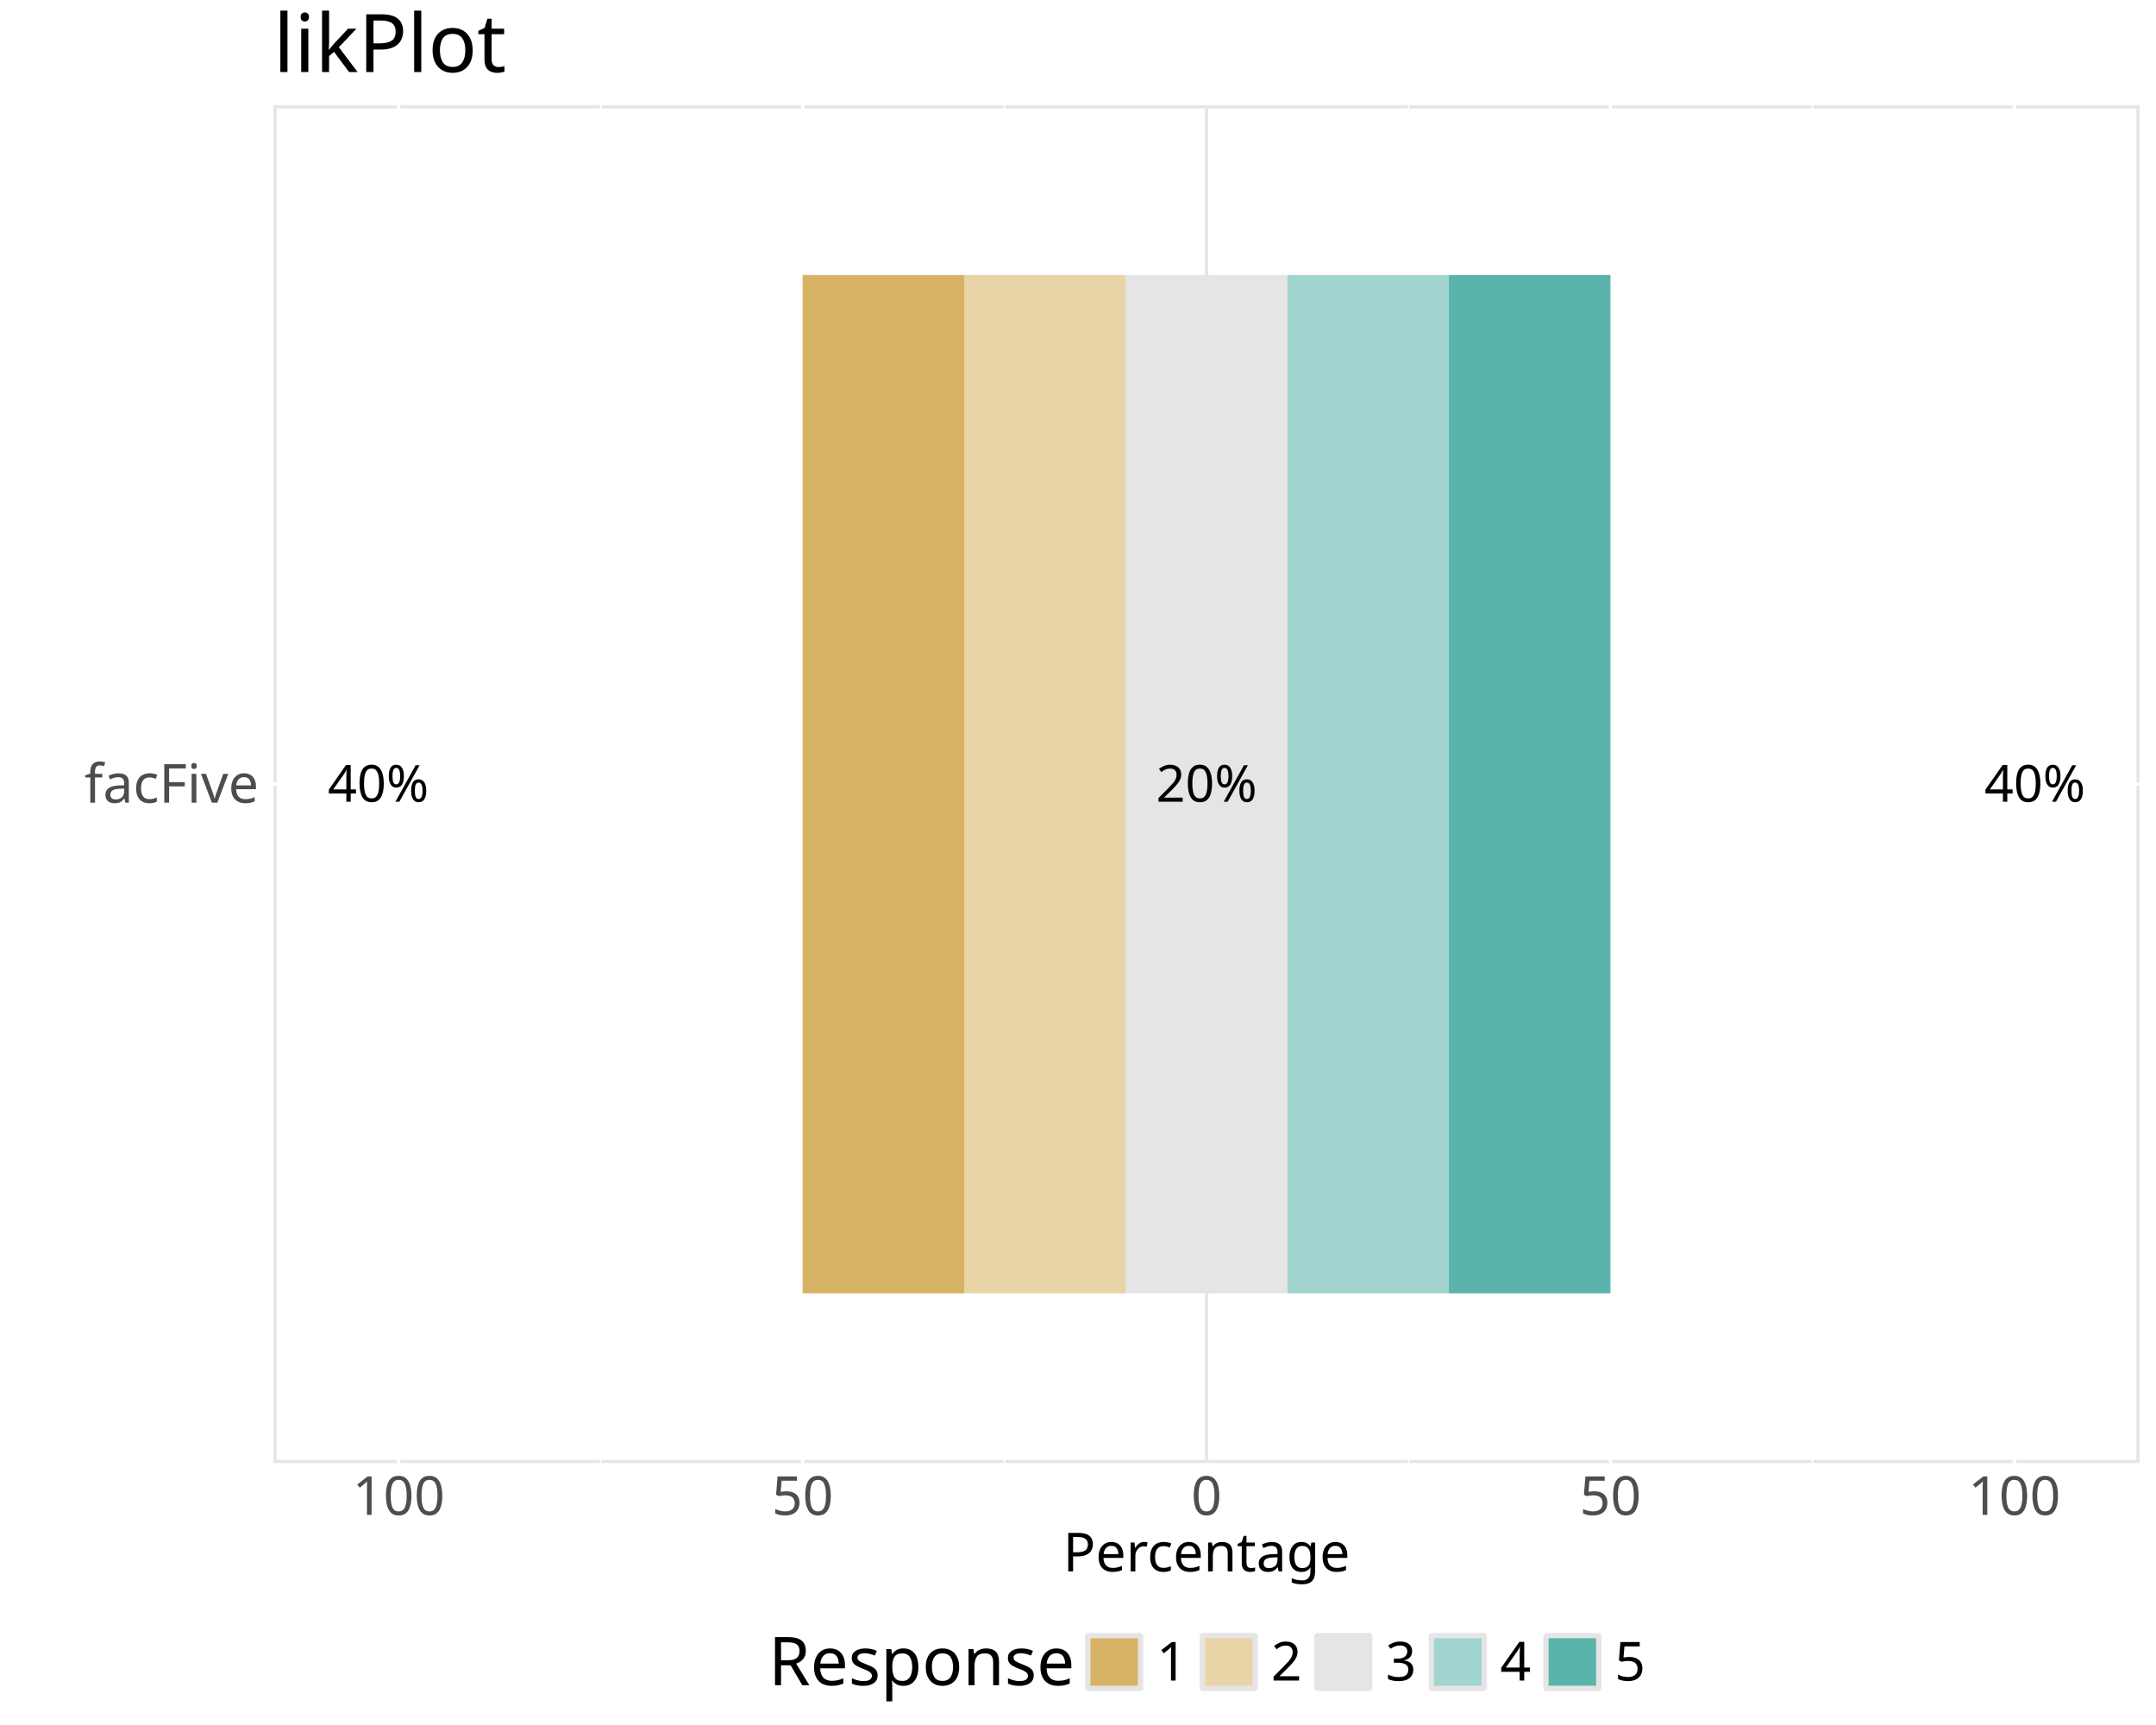
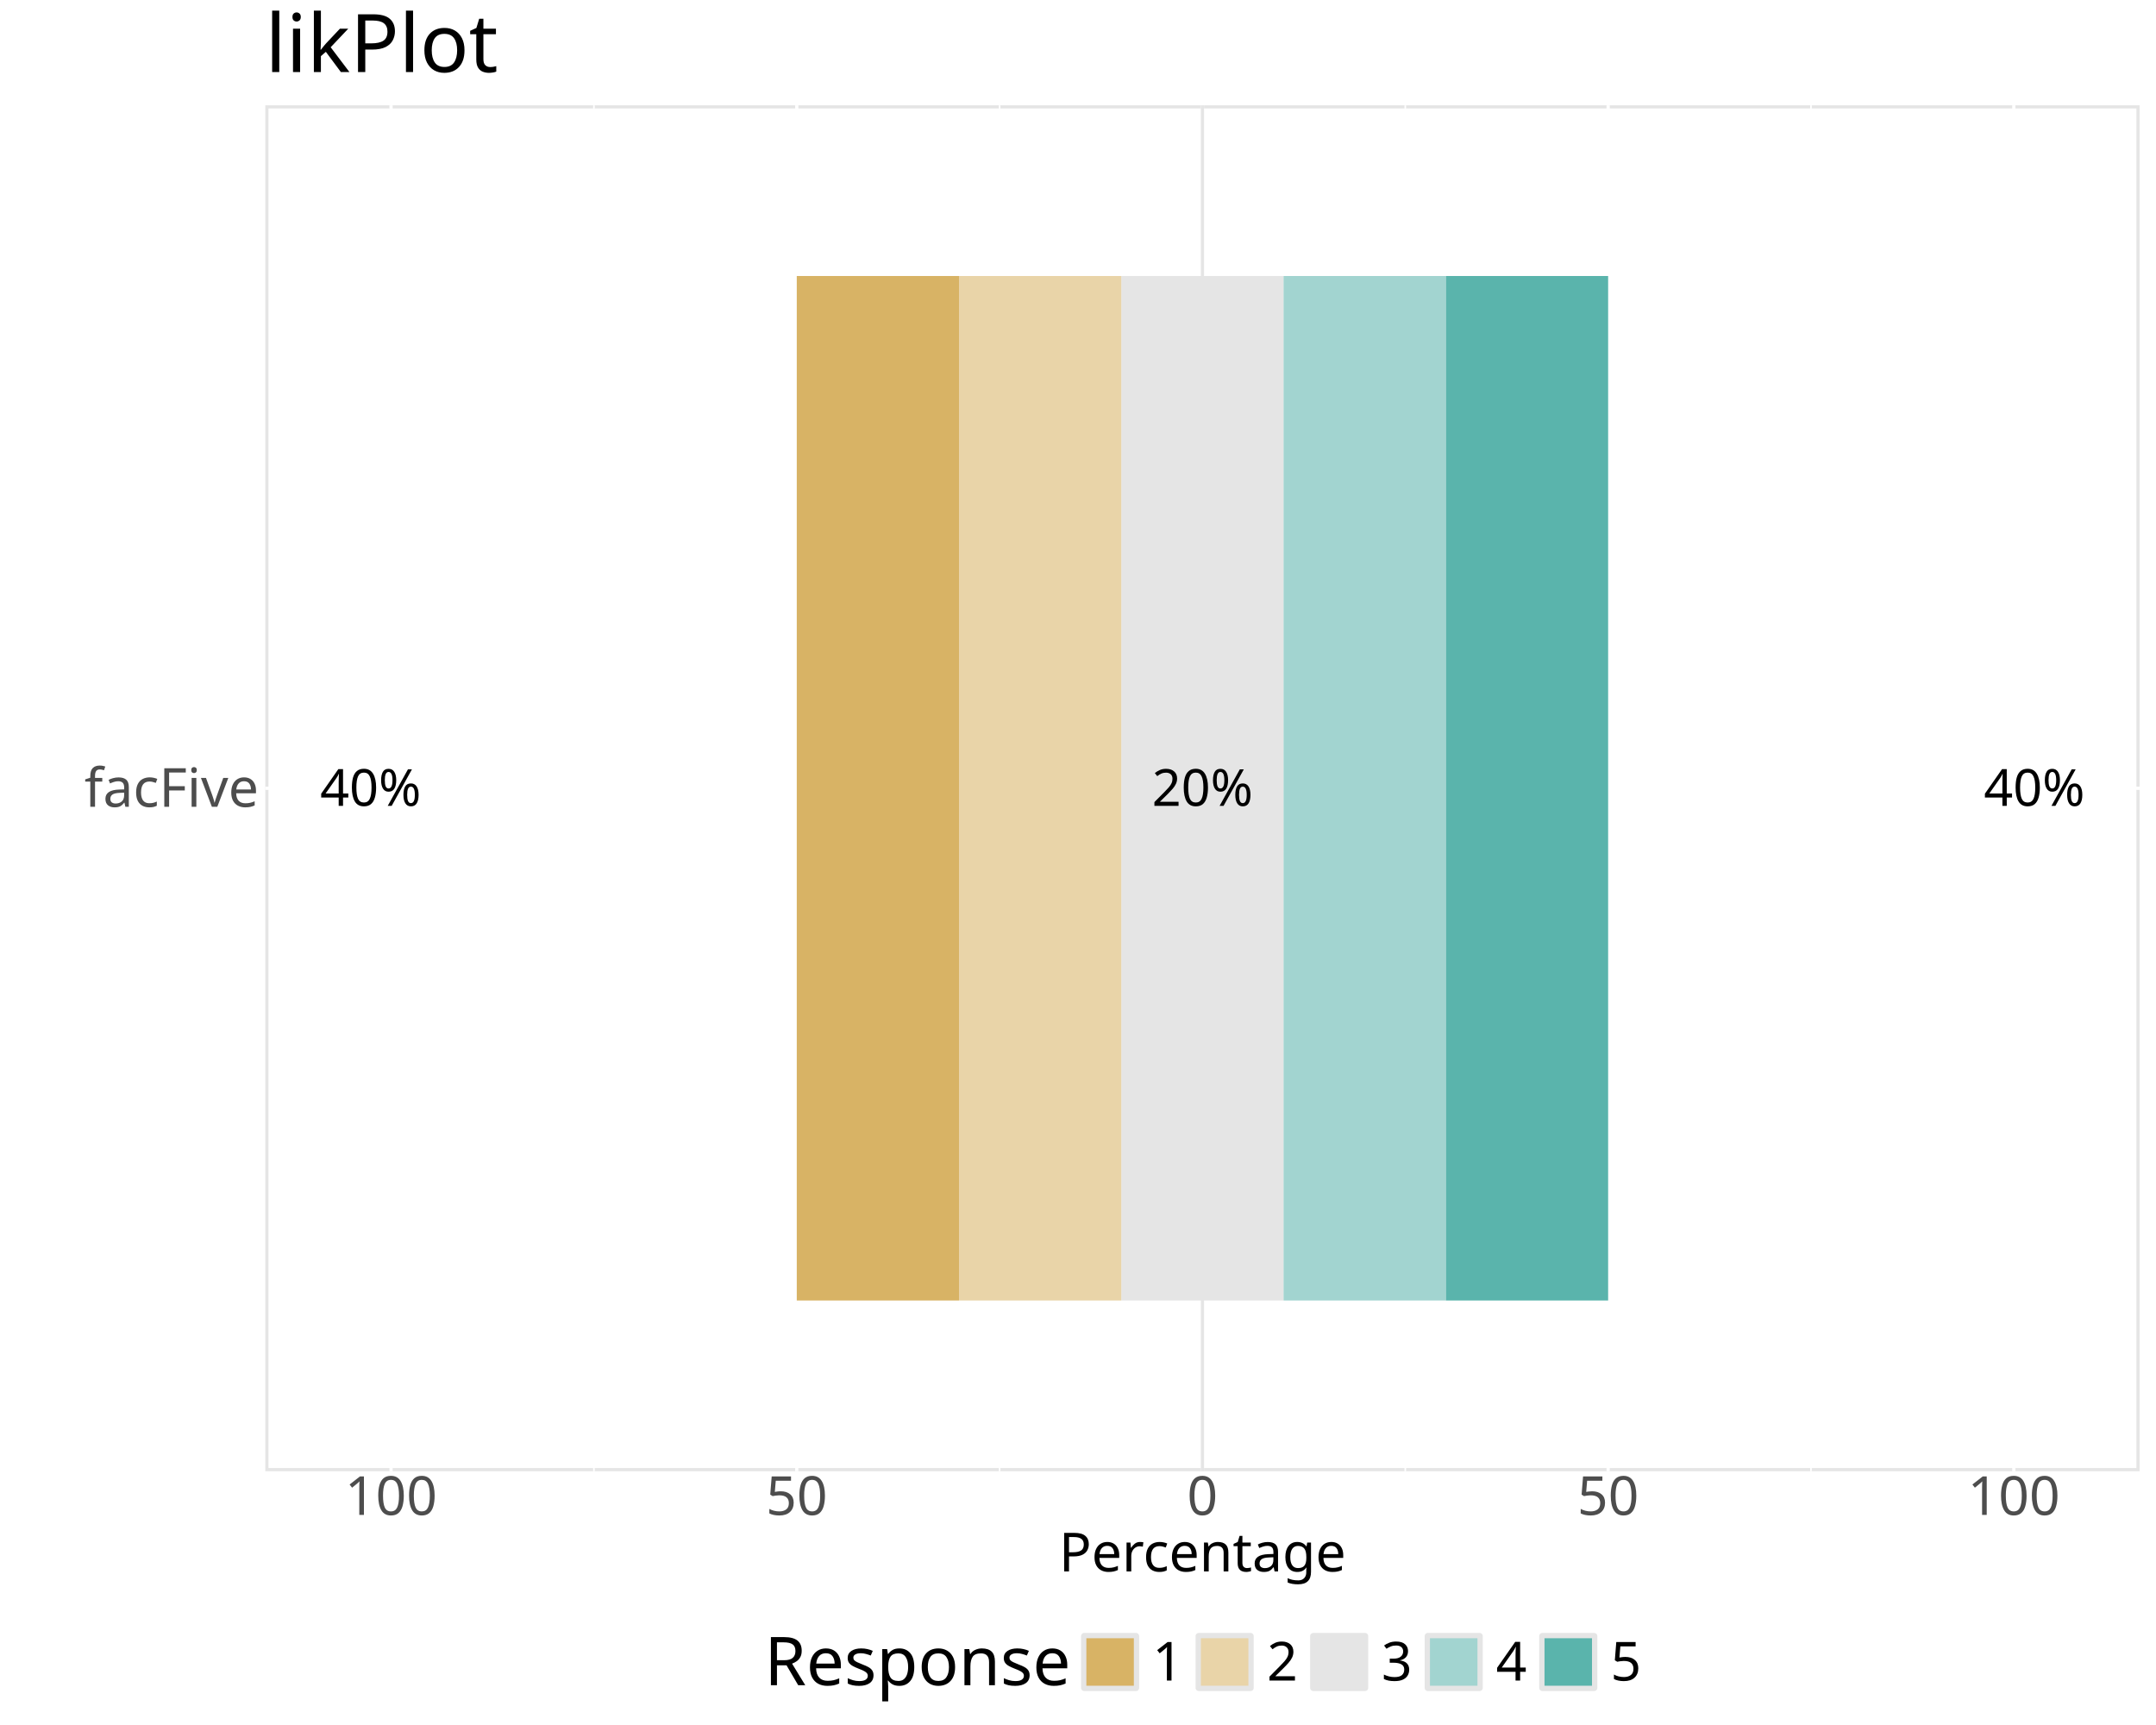
<svg xmlns="http://www.w3.org/2000/svg" class="svglite" data-engine-version="2.0" width="720.00pt" height="576.00pt" viewBox="0 0 720.00 576.00">
  <defs>
    <style type="text/css">
    .svglite line, .svglite polyline, .svglite polygon, .svglite path, .svglite rect, .svglite circle {
      fill: none;
      stroke: #000000;
      stroke-linecap: round;
      stroke-linejoin: round;
      stroke-miterlimit: 10.00;
    }
  </style>
  </defs>
  <rect width="100%" height="100%" style="stroke: none; fill: #FFFFFF;" />
  <defs>
    <clipPath id="cpMC4wMHw3MjAuMDB8MC4wMHw1NzYuMDA=">
      <rect x="0.00" y="0.00" width="720.00" height="576.00" />
    </clipPath>
  </defs>
  <g clip-path="url(#cpMC4wMHw3MjAuMDB8MC4wMHw1NzYuMDA=)">
    <rect x="0.00" y="0.00" width="720.00" height="576.00" style="stroke-width: 1.07; stroke: #FFFFFF; fill: #FFFFFF;" />
  </g>
  <defs>
-     <clipPath id="cpOTEuMzN8NzE0LjUyfDM1LjE1fDQ4OC41Mw==">
-       <rect x="91.33" y="35.15" width="623.19" height="453.38" />
+     <clipPath id="cpODguNTl8NzE0LjUyfDM1LjE1fDQ5MS4yNw==">
+       <rect x="88.59" y="35.15" width="625.93" height="456.12" />
    </clipPath>
  </defs>
-   <g clip-path="url(#cpOTEuMzN8NzE0LjUyfDM1LjE1fDQ4OC41Mw==)">
-     <rect x="91.33" y="35.15" width="623.19" height="453.38" style="stroke-width: 2.13; stroke: #E5E5E5;" />
-     <polyline points="200.59,488.53 200.59,35.15 " style="stroke-width: 0.53; stroke: #FFFFFF; stroke-linecap: butt;" />
-     <polyline points="335.48,488.53 335.48,35.15 " style="stroke-width: 0.53; stroke: #FFFFFF; stroke-linecap: butt;" />
-     <polyline points="470.37,488.53 470.37,35.15 " style="stroke-width: 0.53; stroke: #FFFFFF; stroke-linecap: butt;" />
-     <polyline points="605.26,488.53 605.26,35.15 " style="stroke-width: 0.53; stroke: #FFFFFF; stroke-linecap: butt;" />
-     <polyline points="91.33,261.84 714.52,261.84 " style="stroke-width: 1.07; stroke: #FFFFFF; stroke-linecap: butt;" />
-     <polyline points="133.15,488.53 133.15,35.15 " style="stroke-width: 1.07; stroke: #FFFFFF; stroke-linecap: butt;" />
-     <polyline points="268.04,488.53 268.04,35.15 " style="stroke-width: 1.07; stroke: #FFFFFF; stroke-linecap: butt;" />
-     <polyline points="402.93,488.53 402.93,35.15 " style="stroke-width: 1.07; stroke: #FFFFFF; stroke-linecap: butt;" />
-     <polyline points="537.82,488.53 537.82,35.15 " style="stroke-width: 1.07; stroke: #FFFFFF; stroke-linecap: butt;" />
-     <polyline points="672.71,488.53 672.71,35.15 " style="stroke-width: 1.07; stroke: #FFFFFF; stroke-linecap: butt;" />
-     <line x1="402.93" y1="488.53" x2="402.93" y2="35.15" style="stroke-width: 1.07; stroke: #E5E5E5; stroke-linecap: butt;" />
-     <rect x="375.95" y="91.82" width="26.98" height="340.04" style="stroke-width: 1.07; stroke: none; stroke-linecap: butt; stroke-linejoin: miter; fill: #E5E5E5;" />
-     <rect x="321.99" y="91.82" width="53.96" height="340.04" style="stroke-width: 1.07; stroke: none; stroke-linecap: butt; stroke-linejoin: miter; fill: #E9D4A8;" />
-     <rect x="268.04" y="91.82" width="53.96" height="340.04" style="stroke-width: 1.07; stroke: none; stroke-linecap: butt; stroke-linejoin: miter; fill: #D8B365;" />
-     <rect x="402.93" y="91.82" width="26.98" height="340.04" style="stroke-width: 1.07; stroke: none; stroke-linecap: butt; stroke-linejoin: miter; fill: #E5E5E5;" />
-     <rect x="429.91" y="91.82" width="53.96" height="340.04" style="stroke-width: 1.07; stroke: none; stroke-linecap: butt; stroke-linejoin: miter; fill: #A2D4D0;" />
-     <rect x="483.86" y="91.82" width="53.96" height="340.04" style="stroke-width: 1.07; stroke: none; stroke-linecap: butt; stroke-linejoin: miter; fill: #5AB4AC;" />
-     <text x="126.32" y="267.71" text-anchor="middle" style="font-size: 17.07px; font-family: sans;" textLength="34.17px" lengthAdjust="spacingAndGlyphs">40%</text>
-     <text x="679.54" y="267.71" text-anchor="middle" style="font-size: 17.07px; font-family: sans;" textLength="34.17px" lengthAdjust="spacingAndGlyphs">40%</text>
-     <text x="402.93" y="267.71" text-anchor="middle" style="font-size: 17.07px; font-family: sans;" textLength="34.17px" lengthAdjust="spacingAndGlyphs">20%</text>
+   <g clip-path="url(#cpODguNTl8NzE0LjUyfDM1LjE1fDQ5MS4yNw==)">
+     <rect x="88.59" y="35.15" width="625.93" height="456.12" style="stroke-width: 2.13; stroke: #E5E5E5;" />
+     <polyline points="198.34,491.27 198.34,35.15 " style="stroke-width: 0.53; stroke: #FFFFFF; stroke-linecap: butt;" />
+     <polyline points="333.82,491.27 333.82,35.15 " style="stroke-width: 0.53; stroke: #FFFFFF; stroke-linecap: butt;" />
+     <polyline points="469.30,491.27 469.30,35.15 " style="stroke-width: 0.53; stroke: #FFFFFF; stroke-linecap: butt;" />
+     <polyline points="604.78,491.27 604.78,35.15 " style="stroke-width: 0.53; stroke: #FFFFFF; stroke-linecap: butt;" />
+     <polyline points="88.59,263.21 714.52,263.21 " style="stroke-width: 1.07; stroke: #FFFFFF; stroke-linecap: butt;" />
+     <polyline points="130.59,491.27 130.59,35.15 " style="stroke-width: 1.07; stroke: #FFFFFF; stroke-linecap: butt;" />
+     <polyline points="266.08,491.27 266.08,35.15 " style="stroke-width: 1.07; stroke: #FFFFFF; stroke-linecap: butt;" />
+     <polyline points="401.56,491.27 401.56,35.15 " style="stroke-width: 1.07; stroke: #FFFFFF; stroke-linecap: butt;" />
+     <polyline points="537.04,491.27 537.04,35.15 " style="stroke-width: 1.07; stroke: #FFFFFF; stroke-linecap: butt;" />
+     <polyline points="672.52,491.27 672.52,35.15 " style="stroke-width: 1.07; stroke: #FFFFFF; stroke-linecap: butt;" />
+     <line x1="401.56" y1="491.27" x2="401.56" y2="35.15" style="stroke-width: 1.07; stroke: #E5E5E5; stroke-linecap: butt;" />
+     <rect x="374.46" y="92.16" width="27.10" height="342.09" style="stroke-width: 1.07; stroke: none; stroke-linecap: butt; stroke-linejoin: miter; fill: #E5E5E5;" />
+     <rect x="320.27" y="92.16" width="54.19" height="342.09" style="stroke-width: 1.07; stroke: none; stroke-linecap: butt; stroke-linejoin: miter; fill: #E9D4A8;" />
+     <rect x="266.08" y="92.16" width="54.19" height="342.09" style="stroke-width: 1.07; stroke: none; stroke-linecap: butt; stroke-linejoin: miter; fill: #D8B365;" />
+     <rect x="401.56" y="92.16" width="27.10" height="342.09" style="stroke-width: 1.07; stroke: none; stroke-linecap: butt; stroke-linejoin: miter; fill: #E5E5E5;" />
+     <rect x="428.65" y="92.16" width="54.19" height="342.09" style="stroke-width: 1.07; stroke: none; stroke-linecap: butt; stroke-linejoin: miter; fill: #A2D4D0;" />
+     <rect x="482.85" y="92.16" width="54.19" height="342.09" style="stroke-width: 1.07; stroke: none; stroke-linecap: butt; stroke-linejoin: miter; fill: #5AB4AC;" />
+     <text x="123.76" y="269.08" text-anchor="middle" style="font-size: 17.07px; font-family: sans;" textLength="34.17px" lengthAdjust="spacingAndGlyphs">40%</text>
+     <text x="679.36" y="269.08" text-anchor="middle" style="font-size: 17.07px; font-family: sans;" textLength="34.17px" lengthAdjust="spacingAndGlyphs">40%</text>
+     <text x="401.56" y="269.08" text-anchor="middle" style="font-size: 17.07px; font-family: sans;" textLength="34.17px" lengthAdjust="spacingAndGlyphs">20%</text>
  </g>
  <g clip-path="url(#cpMC4wMHw3MjAuMDB8MC4wMHw1NzYuMDA=)">
-     <text x="86.40" y="268.03" text-anchor="end" style="font-size: 18.00px; fill: #4D4D4D; font-family: sans;" textLength="58.03px" lengthAdjust="spacingAndGlyphs">facFive</text>
-     <text x="133.15" y="505.85" text-anchor="middle" style="font-size: 18.00px; fill: #4D4D4D; font-family: sans;" textLength="30.03px" lengthAdjust="spacingAndGlyphs">100</text>
-     <text x="268.04" y="505.85" text-anchor="middle" style="font-size: 18.00px; fill: #4D4D4D; font-family: sans;" textLength="20.02px" lengthAdjust="spacingAndGlyphs">50</text>
-     <text x="402.93" y="505.85" text-anchor="middle" style="font-size: 18.00px; fill: #4D4D4D; font-family: sans;" textLength="10.01px" lengthAdjust="spacingAndGlyphs">0</text>
-     <text x="537.82" y="505.85" text-anchor="middle" style="font-size: 18.00px; fill: #4D4D4D; font-family: sans;" textLength="20.02px" lengthAdjust="spacingAndGlyphs">50</text>
-     <text x="672.71" y="505.85" text-anchor="middle" style="font-size: 18.00px; fill: #4D4D4D; font-family: sans;" textLength="30.03px" lengthAdjust="spacingAndGlyphs">100</text>
-     <text x="402.93" y="524.71" text-anchor="middle" style="font-size: 18.00px; font-family: sans;" textLength="92.08px" lengthAdjust="spacingAndGlyphs">Percentage</text>
-     <rect x="251.15" y="539.41" width="303.56" height="31.11" style="stroke-width: 1.07; stroke: none; fill: #FFFFFF;" />
-     <text x="256.63" y="562.71" style="font-size: 22.50px; font-family: sans;" textLength="101.34px" lengthAdjust="spacingAndGlyphs">Response</text>
-     <rect x="363.45" y="546.32" width="17.28" height="17.28" style="stroke-width: 2.13; stroke: #E5E5E5;" />
-     <rect x="364.16" y="547.03" width="15.86" height="15.86" style="stroke-width: 1.07; stroke: none; stroke-linecap: butt; stroke-linejoin: miter; fill: #D8B365;" />
-     <rect x="401.70" y="546.32" width="17.28" height="17.28" style="stroke-width: 2.13; stroke: #E5E5E5;" />
-     <rect x="402.41" y="547.03" width="15.86" height="15.86" style="stroke-width: 1.07; stroke: none; stroke-linecap: butt; stroke-linejoin: miter; fill: #E9D4A8;" />
-     <rect x="439.95" y="546.32" width="17.28" height="17.28" style="stroke-width: 2.13; stroke: #E5E5E5;" />
-     <rect x="440.66" y="547.03" width="15.86" height="15.86" style="stroke-width: 1.07; stroke: none; stroke-linecap: butt; stroke-linejoin: miter; fill: #E5E5E5;" />
-     <rect x="440.66" y="547.03" width="15.86" height="15.86" style="stroke-width: 1.07; stroke: none; stroke-linecap: butt; stroke-linejoin: miter; fill: #E5E5E5;" />
-     <rect x="478.20" y="546.32" width="17.28" height="17.28" style="stroke-width: 2.13; stroke: #E5E5E5;" />
-     <rect x="478.91" y="547.03" width="15.86" height="15.86" style="stroke-width: 1.07; stroke: none; stroke-linecap: butt; stroke-linejoin: miter; fill: #A2D4D0;" />
-     <rect x="516.46" y="546.32" width="17.28" height="17.28" style="stroke-width: 2.13; stroke: #E5E5E5;" />
-     <rect x="517.16" y="547.03" width="15.86" height="15.86" style="stroke-width: 1.07; stroke: none; stroke-linecap: butt; stroke-linejoin: miter; fill: #5AB4AC;" />
-     <text x="386.21" y="561.16" style="font-size: 18.00px; font-family: sans;" textLength="10.01px" lengthAdjust="spacingAndGlyphs">1</text>
-     <text x="424.46" y="561.16" style="font-size: 18.00px; font-family: sans;" textLength="10.01px" lengthAdjust="spacingAndGlyphs">2</text>
-     <text x="462.71" y="561.16" style="font-size: 18.00px; font-family: sans;" textLength="10.01px" lengthAdjust="spacingAndGlyphs">3</text>
-     <text x="500.96" y="561.16" style="font-size: 18.00px; font-family: sans;" textLength="10.01px" lengthAdjust="spacingAndGlyphs">4</text>
-     <text x="539.21" y="561.16" style="font-size: 18.00px; font-family: sans;" textLength="10.01px" lengthAdjust="spacingAndGlyphs">5</text>
-     <text x="91.33" y="24.06" style="font-size: 27.00px; font-family: sans;" textLength="72.03px" lengthAdjust="spacingAndGlyphs">likPlot</text>
+     <text x="86.40" y="269.40" text-anchor="end" style="font-size: 18.00px; fill: #4D4D4D; font-family: sans;" textLength="58.03px" lengthAdjust="spacingAndGlyphs">facFive</text>
+     <text x="130.59" y="505.85" text-anchor="middle" style="font-size: 18.00px; fill: #4D4D4D; font-family: sans;" textLength="30.03px" lengthAdjust="spacingAndGlyphs">100</text>
+     <text x="266.08" y="505.85" text-anchor="middle" style="font-size: 18.00px; fill: #4D4D4D; font-family: sans;" textLength="20.02px" lengthAdjust="spacingAndGlyphs">50</text>
+     <text x="401.56" y="505.85" text-anchor="middle" style="font-size: 18.00px; fill: #4D4D4D; font-family: sans;" textLength="10.01px" lengthAdjust="spacingAndGlyphs">0</text>
+     <text x="537.04" y="505.85" text-anchor="middle" style="font-size: 18.00px; fill: #4D4D4D; font-family: sans;" textLength="20.02px" lengthAdjust="spacingAndGlyphs">50</text>
+     <text x="672.52" y="505.85" text-anchor="middle" style="font-size: 18.00px; fill: #4D4D4D; font-family: sans;" textLength="30.03px" lengthAdjust="spacingAndGlyphs">100</text>
+     <text x="401.56" y="524.71" text-anchor="middle" style="font-size: 18.00px; font-family: sans;" textLength="92.08px" lengthAdjust="spacingAndGlyphs">Percentage</text>
+     <rect x="249.78" y="539.41" width="303.56" height="31.11" style="stroke-width: 1.07; stroke: none; fill: #FFFFFF;" />
+     <text x="255.26" y="562.71" style="font-size: 22.50px; font-family: sans;" textLength="101.34px" lengthAdjust="spacingAndGlyphs">Response</text>
+     <rect x="362.08" y="546.32" width="17.28" height="17.28" style="stroke-width: 2.13; stroke: #E5E5E5;" />
+     <rect x="362.79" y="547.03" width="15.86" height="15.86" style="stroke-width: 1.07; stroke: none; stroke-linecap: butt; stroke-linejoin: miter; fill: #D8B365;" />
+     <rect x="400.33" y="546.32" width="17.28" height="17.28" style="stroke-width: 2.13; stroke: #E5E5E5;" />
+     <rect x="401.04" y="547.03" width="15.86" height="15.86" style="stroke-width: 1.07; stroke: none; stroke-linecap: butt; stroke-linejoin: miter; fill: #E9D4A8;" />
+     <rect x="438.58" y="546.32" width="17.28" height="17.28" style="stroke-width: 2.13; stroke: #E5E5E5;" />
+     <rect x="439.29" y="547.03" width="15.86" height="15.86" style="stroke-width: 1.07; stroke: none; stroke-linecap: butt; stroke-linejoin: miter; fill: #E5E5E5;" />
+     <rect x="439.29" y="547.03" width="15.86" height="15.86" style="stroke-width: 1.07; stroke: none; stroke-linecap: butt; stroke-linejoin: miter; fill: #E5E5E5;" />
+     <rect x="476.83" y="546.32" width="17.28" height="17.28" style="stroke-width: 2.13; stroke: #E5E5E5;" />
+     <rect x="477.54" y="547.03" width="15.86" height="15.86" style="stroke-width: 1.07; stroke: none; stroke-linecap: butt; stroke-linejoin: miter; fill: #A2D4D0;" />
+     <rect x="515.09" y="546.32" width="17.28" height="17.28" style="stroke-width: 2.13; stroke: #E5E5E5;" />
+     <rect x="515.79" y="547.03" width="15.86" height="15.86" style="stroke-width: 1.07; stroke: none; stroke-linecap: butt; stroke-linejoin: miter; fill: #5AB4AC;" />
+     <text x="384.84" y="561.16" style="font-size: 18.00px; font-family: sans;" textLength="10.01px" lengthAdjust="spacingAndGlyphs">1</text>
+     <text x="423.09" y="561.16" style="font-size: 18.00px; font-family: sans;" textLength="10.01px" lengthAdjust="spacingAndGlyphs">2</text>
+     <text x="461.34" y="561.16" style="font-size: 18.00px; font-family: sans;" textLength="10.01px" lengthAdjust="spacingAndGlyphs">3</text>
+     <text x="499.59" y="561.16" style="font-size: 18.00px; font-family: sans;" textLength="10.01px" lengthAdjust="spacingAndGlyphs">4</text>
+     <text x="537.84" y="561.16" style="font-size: 18.00px; font-family: sans;" textLength="10.01px" lengthAdjust="spacingAndGlyphs">5</text>
+     <text x="88.59" y="24.06" style="font-size: 27.00px; font-family: sans;" textLength="72.03px" lengthAdjust="spacingAndGlyphs">likPlot</text>
  </g>
</svg>
